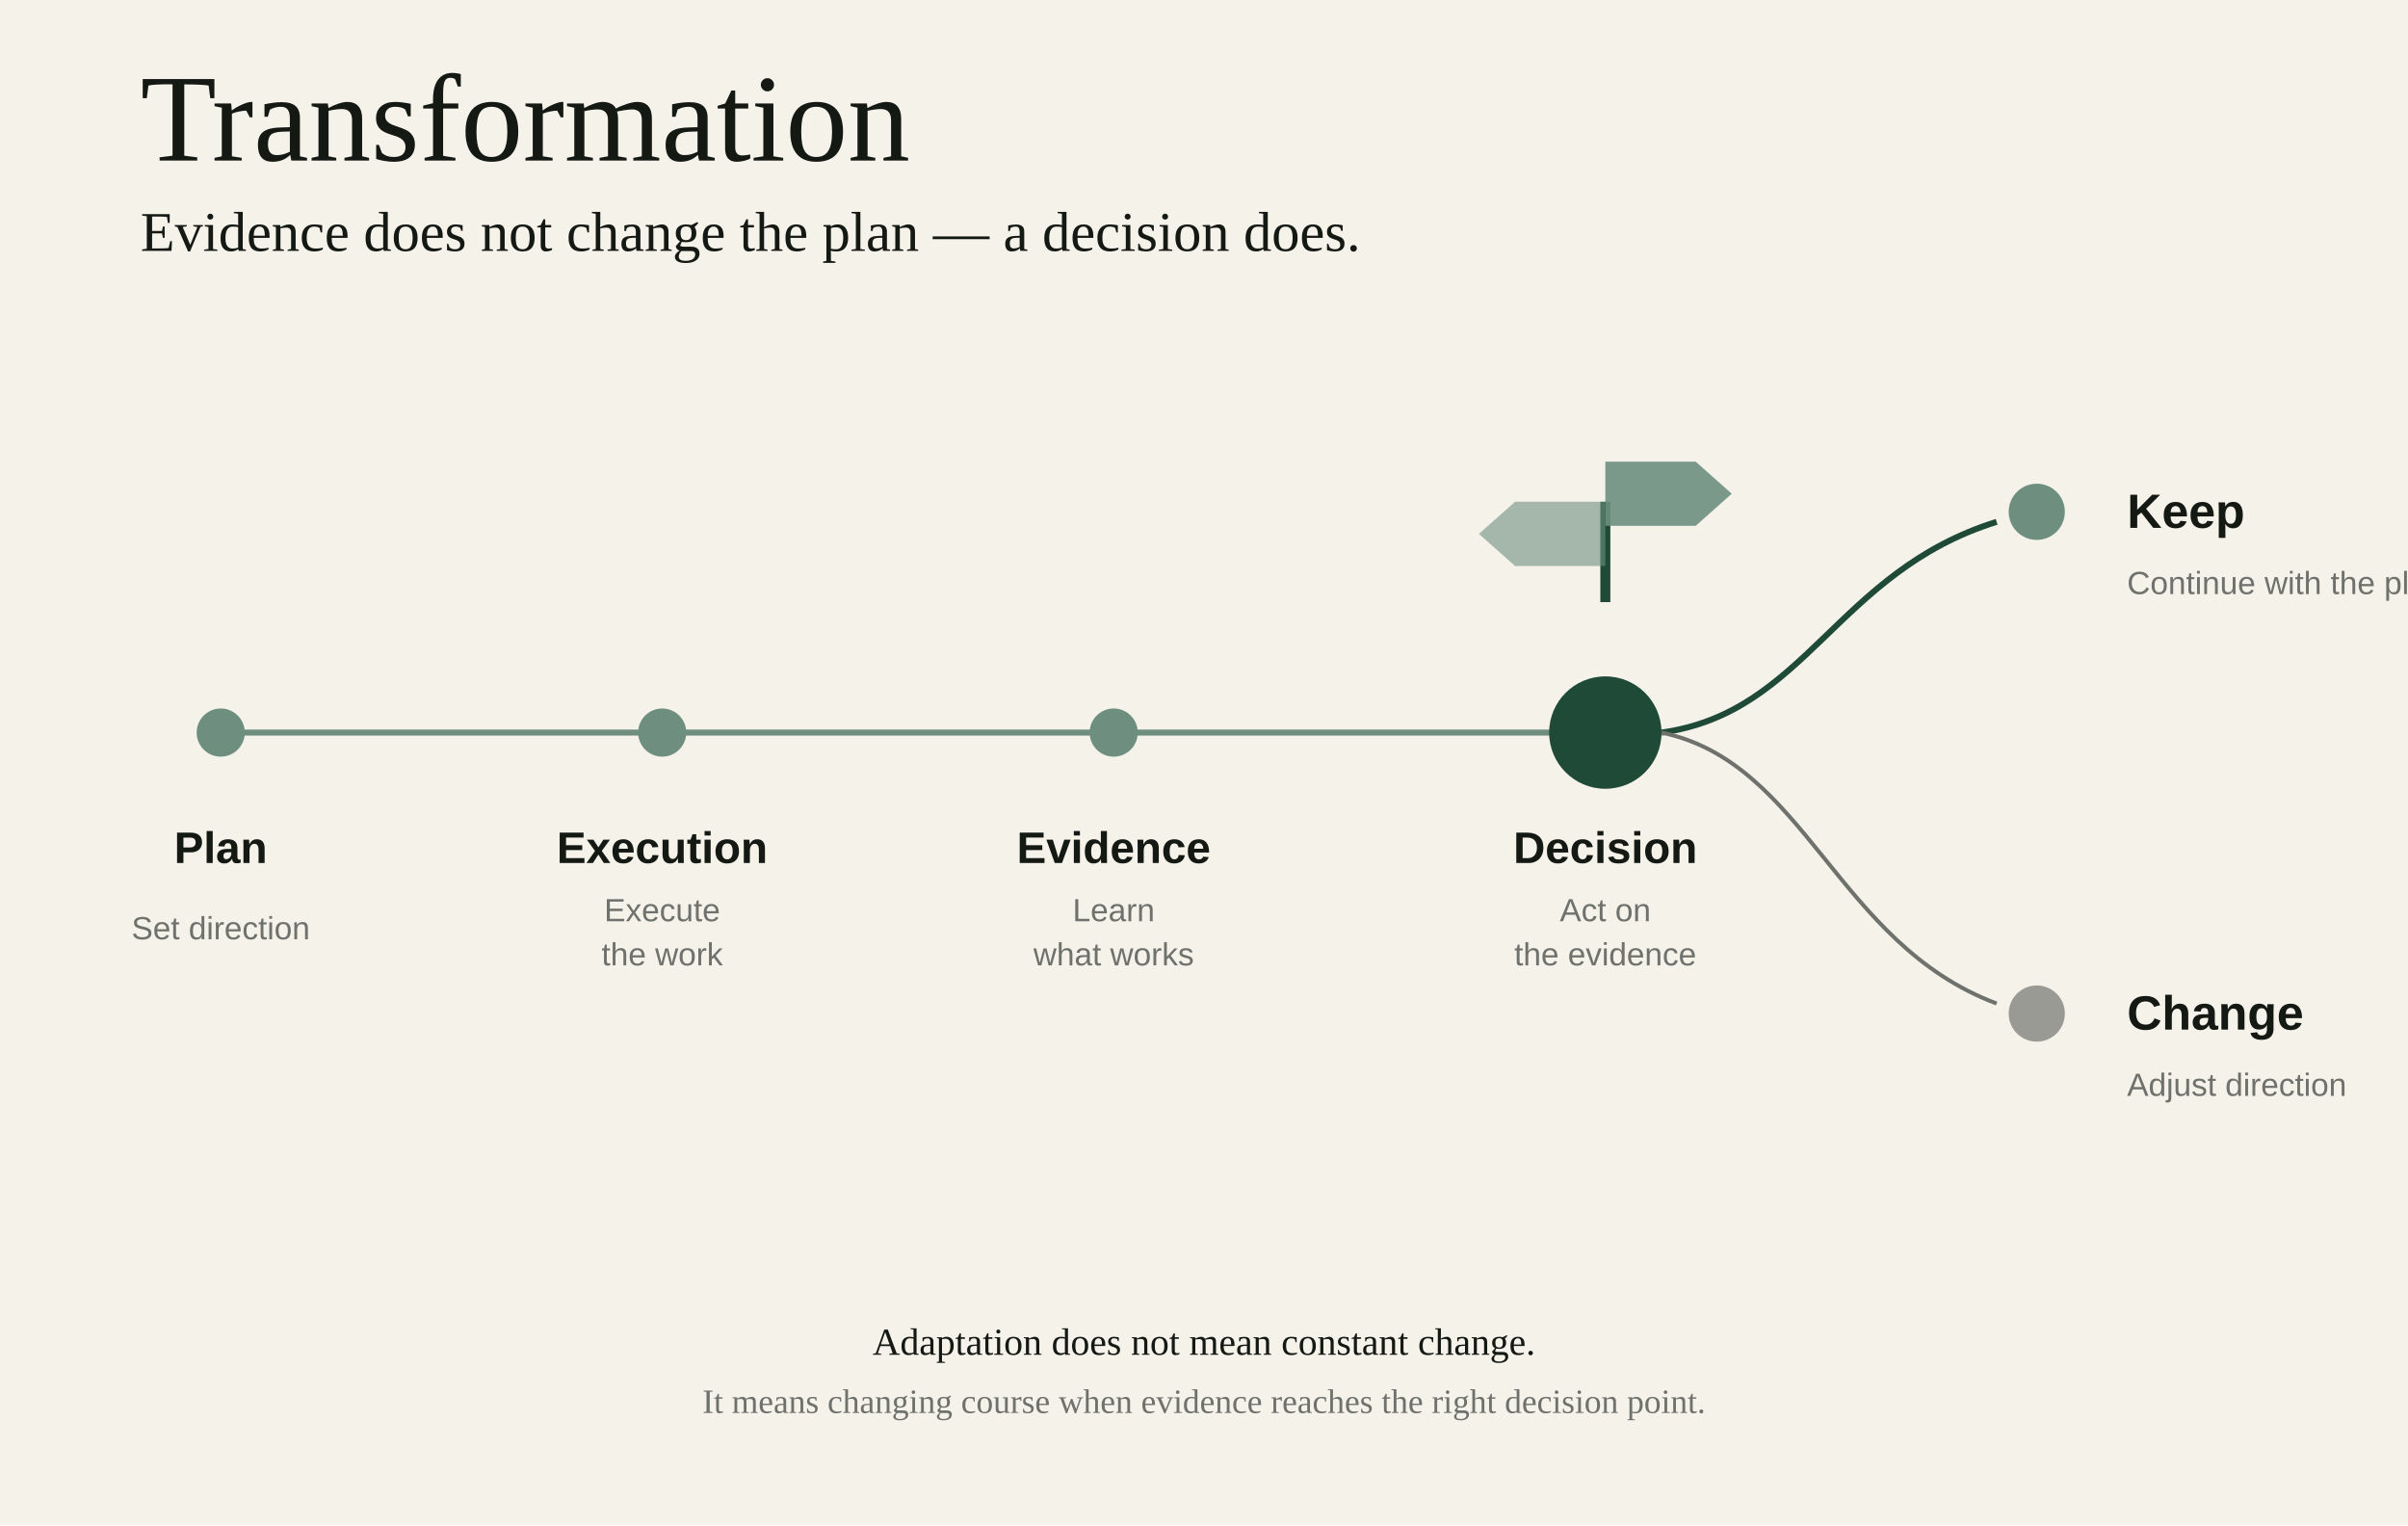
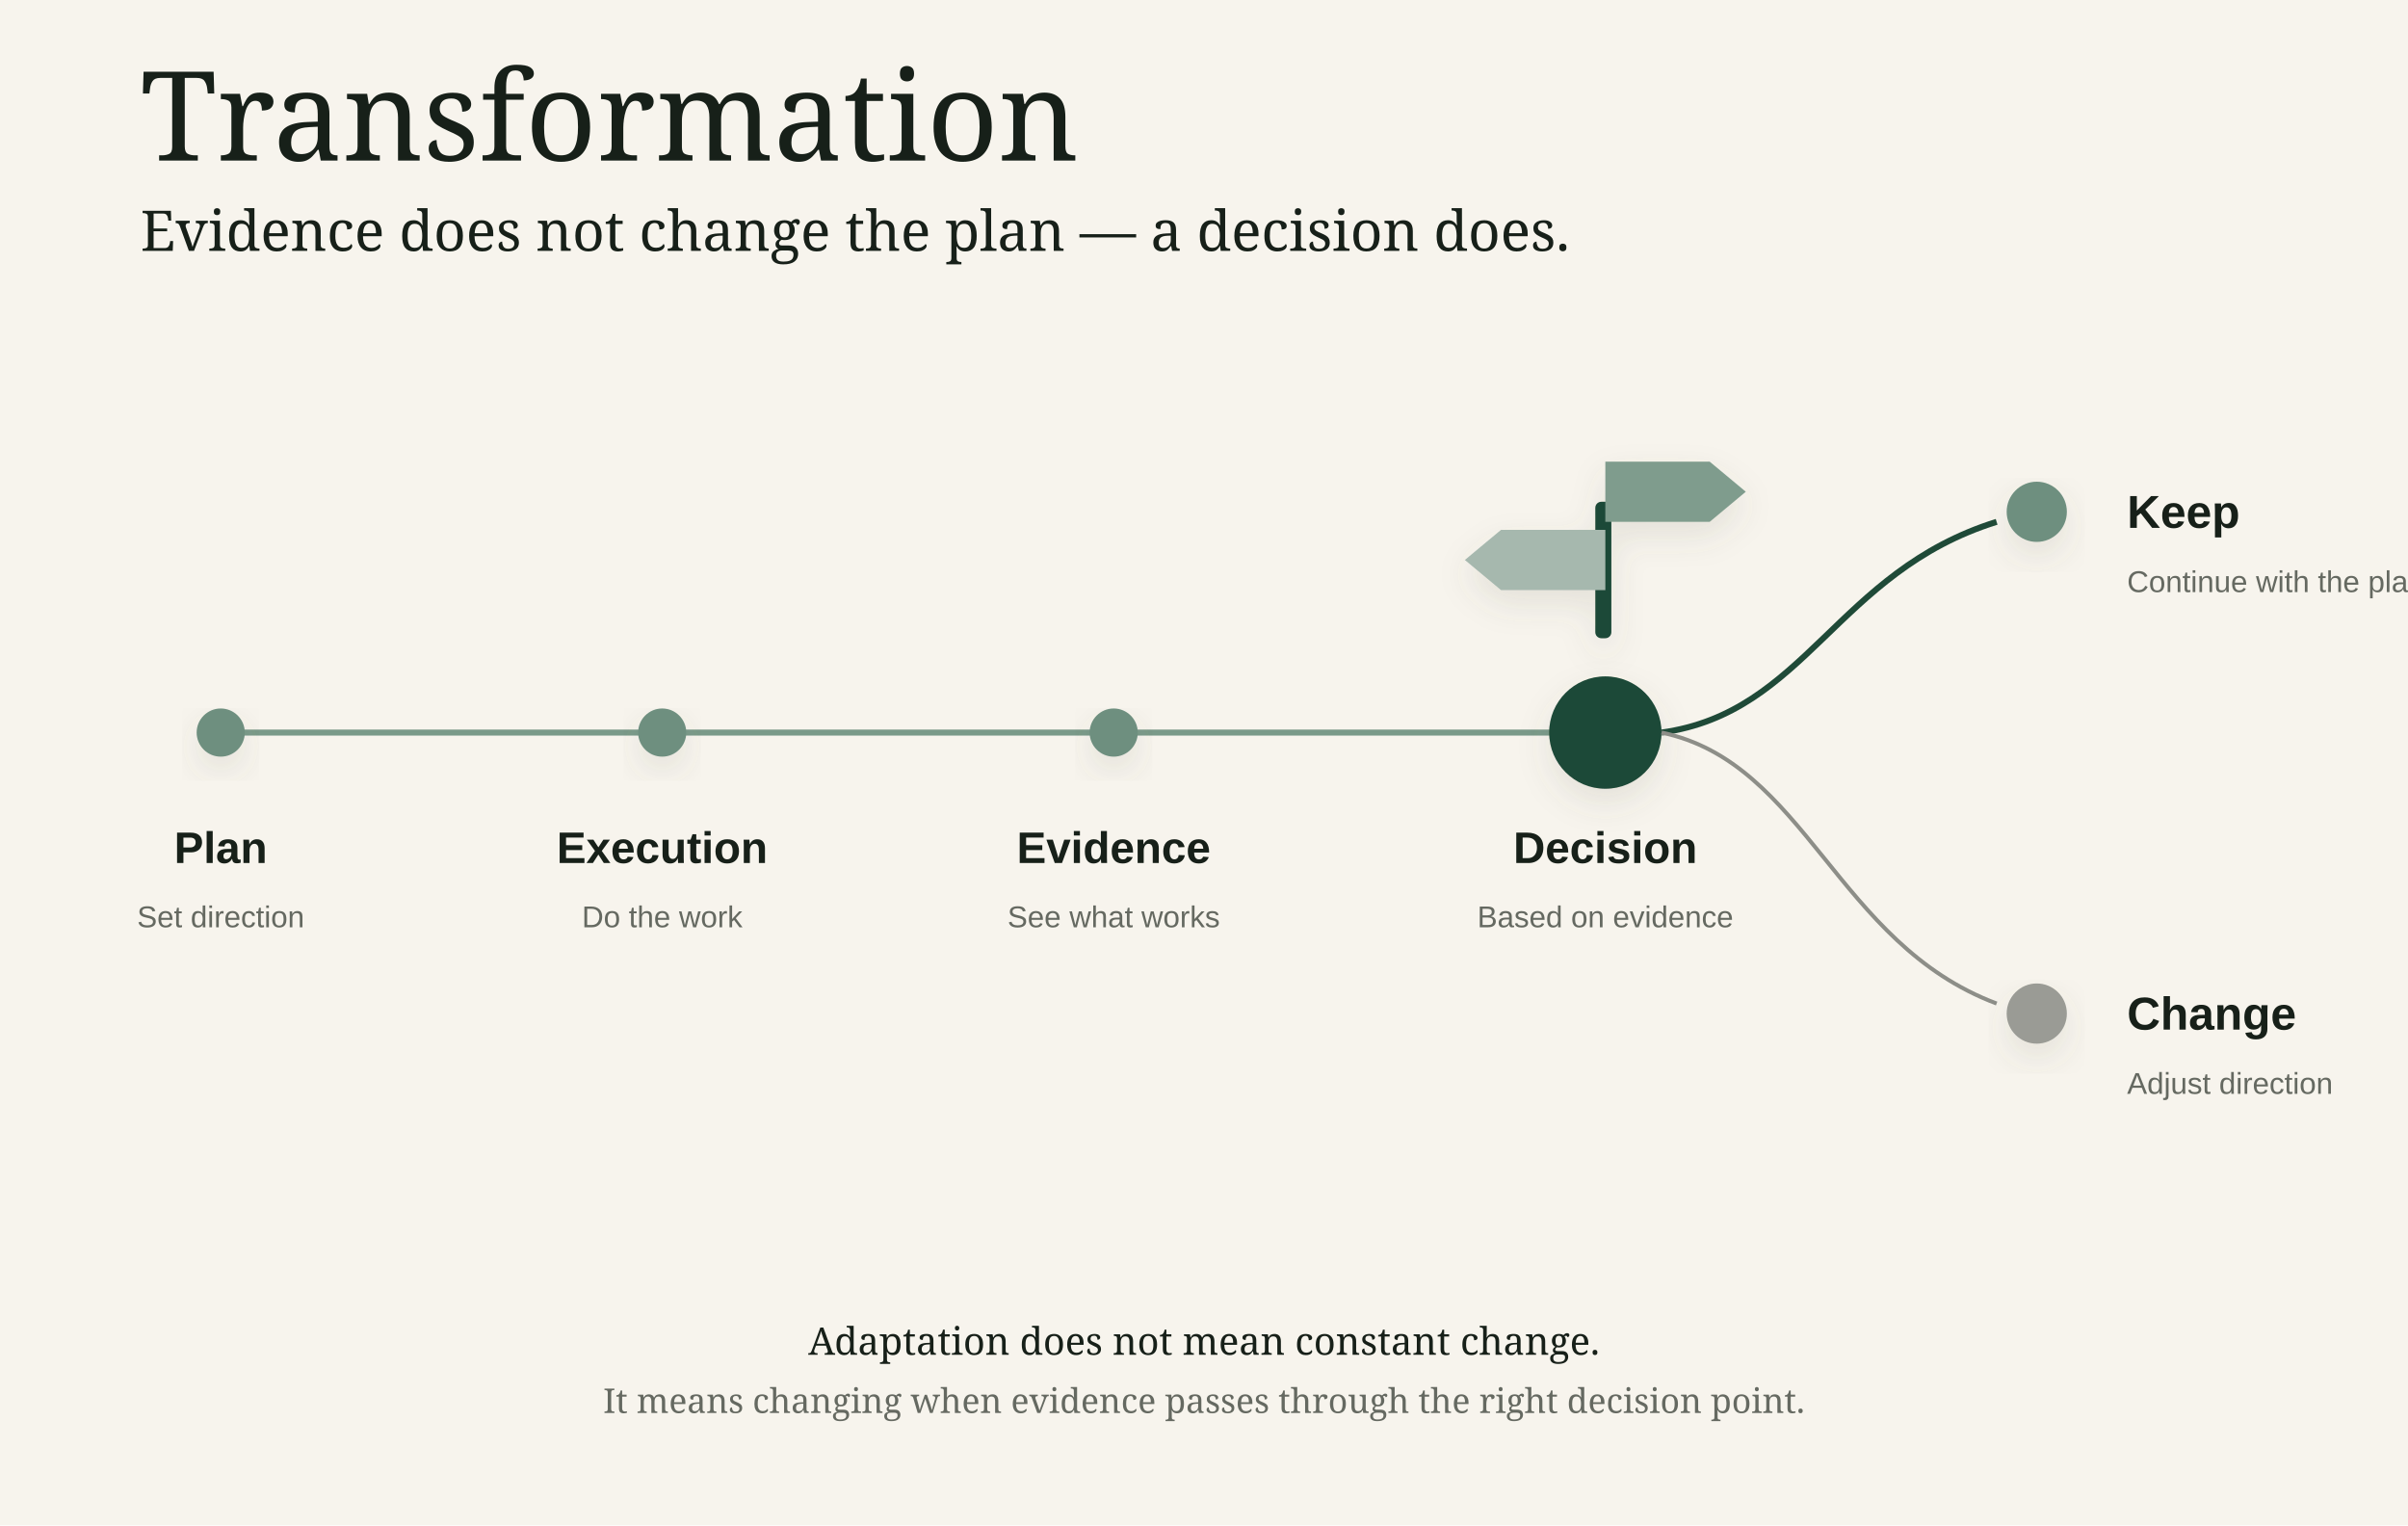
- <svg xmlns="http://www.w3.org/2000/svg" width="1200" height="760" viewBox="0 0 1200 760" role="img" aria-labelledby="title desc">
-   <rect width="1200" height="760" fill="#F5F2EA" />
-   <text x="70" y="80" font-family="Georgia, 'Times New Roman', serif" font-size="62" fill="#151914">Transformation</text>
-   <text x="70" y="125" font-family="Georgia, 'Times New Roman', serif" font-size="28" fill="#151914">Evidence does not change the plan — a decision does.</text>
-   <line x1="110" y1="365" x2="800" y2="365" stroke="#6E8F7F" stroke-width="3" />
-   <circle cx="110" cy="365" r="12" fill="#6E8F7F" />
-   <text x="110" y="430" font-family="Arial, Helvetica, sans-serif" font-size="22" font-weight="700" fill="#151914" text-anchor="middle">Plan</text>
-   <text x="110" y="468" font-family="Arial, Helvetica, sans-serif" font-size="16" fill="#6F726C" text-anchor="middle">Set direction</text>
-   <circle cx="330" cy="365" r="12" fill="#6E8F7F" />
-   <text x="330" y="430" font-family="Arial, Helvetica, sans-serif" font-size="22" font-weight="700" fill="#151914" text-anchor="middle">Execution</text>
-   <text x="330" y="459" font-family="Arial, Helvetica, sans-serif" font-size="16" fill="#6F726C" text-anchor="middle">Execute</text>
-   <text x="330" y="481" font-family="Arial, Helvetica, sans-serif" font-size="16" fill="#6F726C" text-anchor="middle">the work</text>
-   <circle cx="555" cy="365" r="12" fill="#6E8F7F" />
-   <text x="555" y="430" font-family="Arial, Helvetica, sans-serif" font-size="22" font-weight="700" fill="#151914" text-anchor="middle">Evidence</text>
-   <text x="555" y="459" font-family="Arial, Helvetica, sans-serif" font-size="16" fill="#6F726C" text-anchor="middle">Learn</text>
-   <text x="555" y="481" font-family="Arial, Helvetica, sans-serif" font-size="16" fill="#6F726C" text-anchor="middle">what works</text>
-   <circle cx="800" cy="365" r="28" fill="#1F4A38" />
-   <text x="800" y="430" font-family="Arial, Helvetica, sans-serif" font-size="22" font-weight="700" fill="#151914" text-anchor="middle">Decision</text>
-   <text x="800" y="459" font-family="Arial, Helvetica, sans-serif" font-size="16" fill="#6F726C" text-anchor="middle">Act on</text>
-   <text x="800" y="481" font-family="Arial, Helvetica, sans-serif" font-size="16" fill="#6F726C" text-anchor="middle">the evidence</text>
+ <svg xmlns="http://www.w3.org/2000/svg" width="1200" height="760" viewBox="0 0 1200 760" role="img">
+   <defs>
+     <filter id="shadow" x="-30%" y="-30%" width="160%" height="180%">
+       <feDropShadow dx="0" dy="12" stdDeviation="13" flood-color="#6B645A" flood-opacity=".20" />
+     </filter>
+     <filter id="softshadow" x="-30%" y="-30%" width="160%" height="180%">
+       <feDropShadow dx="0" dy="7" stdDeviation="8" flood-color="#6B645A" flood-opacity=".13" />
+     </filter>
+     <linearGradient id="greenFront" x1="0" y1="0" x2="1" y2="1">
+       <stop offset="0" stop-color="#315F49" />
+       <stop offset="1" stop-color="#173B2C" />
+     </linearGradient>
+     <linearGradient id="greenSide" x1="0" y1="0" x2="1" y2="1">
+       <stop offset="0" stop-color="#153628" />
+       <stop offset="1" stop-color="#0D291E" />
+     </linearGradient>
+     <linearGradient id="greenTop" x1="0" y1="0" x2="1" y2="1">
+       <stop offset="0" stop-color="#749180" />
+       <stop offset="1" stop-color="#426A55" />
+     </linearGradient>
+     <linearGradient id="stoneFront" x1="0" y1="0" x2="0" y2="1">
+       <stop offset="0" stop-color="#FBFAF6" />
+       <stop offset="1" stop-color="#E5E0D5" />
+     </linearGradient>
+     <linearGradient id="stoneTop" x1="0" y1="0" x2="1" y2="1">
+       <stop offset="0" stop-color="#FFFFFF" />
+       <stop offset="1" stop-color="#F0ECE4" />
+     </linearGradient>
+     <linearGradient id="stoneSide" x1="0" y1="0" x2="1" y2="1">
+       <stop offset="0" stop-color="#DDD7CC" />
+       <stop offset="1" stop-color="#C8C1B5" />
+     </linearGradient>
+     <linearGradient id="sage" x1="0" y1="0" x2="1" y2="1">
+       <stop offset="0" stop-color="#DCE9E1" />
+       <stop offset="1" stop-color="#C9DCCF" />
+     </linearGradient>
+     <pattern id="marble" width="54" height="54" patternUnits="userSpaceOnUse">
+       <rect width="54" height="54" fill="#234936" />
+       <path d="M-8 39 C8 24,12 8,30 -4 M12 60 C26 46,31 28,58 18 M-5 14 C9 19,18 24,27 38" fill="none" stroke="#8BA394" stroke-width="2" opacity=".45" />
+       <path d="M4 46 C18 36,25 16,43 5 M30 58 C36 42,47 34,62 31" fill="none" stroke="#C7D0C8" stroke-width="1" opacity=".3" />
+     </pattern>
+   </defs>
+   <rect width="1200" height="760" fill="#F7F4ED" />
+   <text x="70" y="80" font-family="Georgia,serif" font-size="62" fill="#172019">Transformation</text>
+   <text x="70" y="125" font-family="Georgia,serif" font-size="28" fill="#172019">Evidence does not change the plan — a decision does.</text>
+   <line x1="110" y1="365" x2="800" y2="365" stroke="#7A9A89" stroke-width="3" />
+   <circle cx="110" cy="365" r="12" fill="#6E8F7F" filter="url(#softshadow)" />
+   <text x="110" y="430" font-family="Arial" font-size="22" font-weight="700" fill="#172019" text-anchor="middle">Plan</text>
+   <text x="110" y="462" font-family="Arial" font-size="15" fill="#656961" text-anchor="middle">Set direction</text>
+   <circle cx="330" cy="365" r="12" fill="#6E8F7F" filter="url(#softshadow)" />
+   <text x="330" y="430" font-family="Arial" font-size="22" font-weight="700" fill="#172019" text-anchor="middle">Execution</text>
+   <text x="330" y="462" font-family="Arial" font-size="15" fill="#656961" text-anchor="middle">Do the work</text>
+   <circle cx="555" cy="365" r="12" fill="#6E8F7F" filter="url(#softshadow)" />
+   <text x="555" y="430" font-family="Arial" font-size="22" font-weight="700" fill="#172019" text-anchor="middle">Evidence</text>
+   <text x="555" y="462" font-family="Arial" font-size="15" fill="#656961" text-anchor="middle">See what works</text>
+   <circle cx="800" cy="365" r="28" fill="#1F4A38" filter="url(#softshadow)" />
+   <text x="800" y="430" font-family="Arial" font-size="22" font-weight="700" fill="#172019" text-anchor="middle">Decision</text>
+   <text x="800" y="462" font-family="Arial" font-size="15" fill="#656961" text-anchor="middle">Based on evidence</text>
+   <g filter="url(#softshadow)">
+     <rect x="795" y="250" width="8" height="68" rx="3" fill="#1F4A38" />
+     <path d="M800 260 h52 l18 -15 l-18 -15 h-52 z" fill="#7F9C8D" />
+     <path d="M800 294 h-52 l-18 -15 l18 -15 h52 z" fill="#A6B8AE" />
+   </g>
  <path d="M828 365 C900 355,915 285,995 260" stroke="#1F4A38" stroke-width="3" fill="none" />
-   <path d="M828 365 C900 380,915 470,995 500" stroke="#6F726C" stroke-width="2" fill="none" />
-   <circle cx="1015" cy="255" r="14" fill="#6E8F7F" />
-   <circle cx="1015" cy="505" r="14" fill="#999A93" />
-   <text x="1060" y="263" font-family="Arial, Helvetica, sans-serif" font-size="24" font-weight="700" fill="#151914">Keep</text>
-   <text x="1060" y="296" font-family="Arial, Helvetica, sans-serif" font-size="16" fill="#6F726C">Continue with the plan</text>
-   <text x="1060" y="513" font-family="Arial, Helvetica, sans-serif" font-size="24" font-weight="700" fill="#151914">Change</text>
-   <text x="1060" y="546" font-family="Arial, Helvetica, sans-serif" font-size="16" fill="#6F726C">Adjust direction</text>
-   <line x1="800" y1="300" x2="800" y2="250" stroke="#1F4A38" stroke-width="5" />
-   <path d="M800 262 h45 l18 -16 l-18 -16 h-45" fill="#6E8F7F" opacity=".9" />
-   <path d="M800 282 h-45 l-18 -16 l18 -16 h45" fill="#6E8F7F" opacity=".6" />
-   <text x="600" y="675" font-family="Georgia, 'Times New Roman', serif" font-size="19" fill="#151914" text-anchor="middle">Adaptation does not mean constant change.</text>
-   <text x="600" y="704" font-family="Georgia, 'Times New Roman', serif" font-size="17" fill="#6F726C" text-anchor="middle">It means changing course when evidence reaches the right decision point.</text>
+   <path d="M828 365 C900 380,915 470,995 500" stroke="#8D8E88" stroke-width="2" fill="none" />
+   <circle cx="1015" cy="255" r="15" fill="#6E8F7F" filter="url(#softshadow)" />
+   <circle cx="1015" cy="505" r="15" fill="#9A9B95" filter="url(#softshadow)" />
+   <text x="1060" y="263" font-family="Arial" font-size="23" font-weight="700" fill="#172019">Keep</text>
+   <text x="1060" y="295" font-family="Arial" font-size="15" fill="#656961">Continue with the plan</text>
+   <text x="1060" y="513" font-family="Arial" font-size="23" font-weight="700" fill="#172019">Change</text>
+   <text x="1060" y="545" font-family="Arial" font-size="15" fill="#656961">Adjust direction</text>
+   <text x="600" y="675" font-family="Georgia,serif" font-size="19" fill="#172019" text-anchor="middle">Adaptation does not mean constant change.</text>
+   <text x="600" y="704" font-family="Georgia,serif" font-size="17" fill="#656961" text-anchor="middle">It means changing when evidence passes through the right decision point.</text>
</svg>
